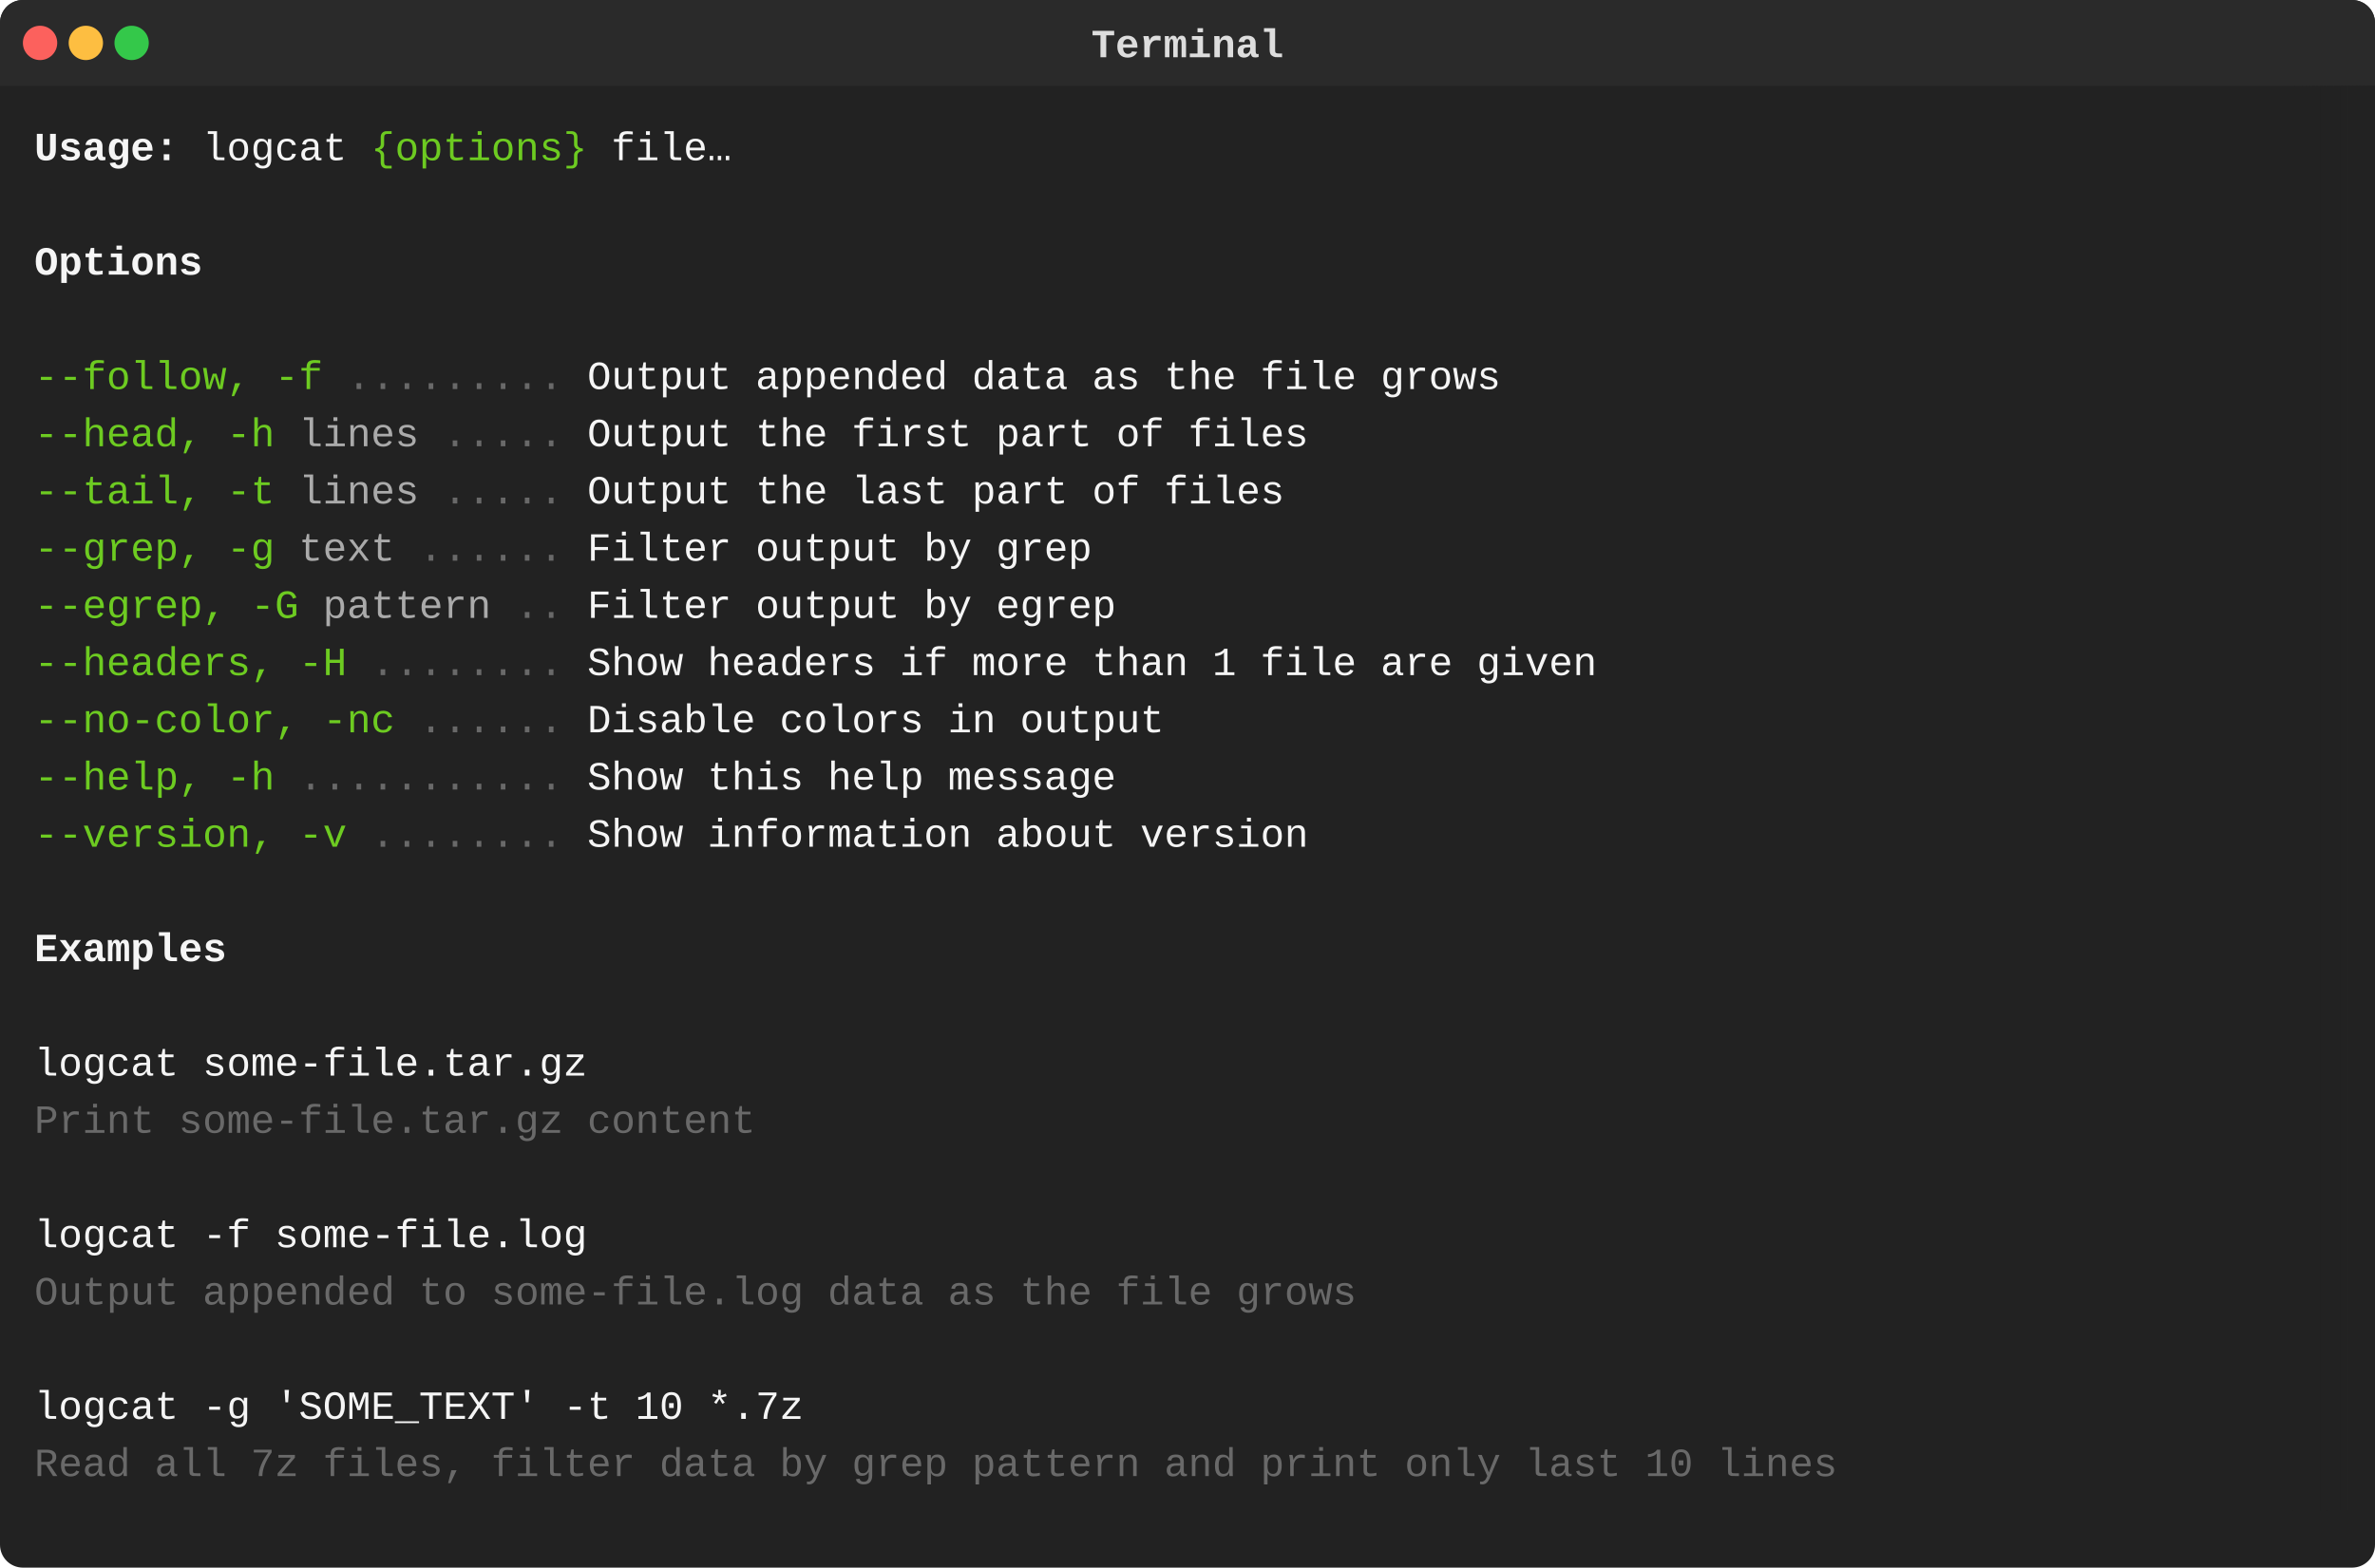
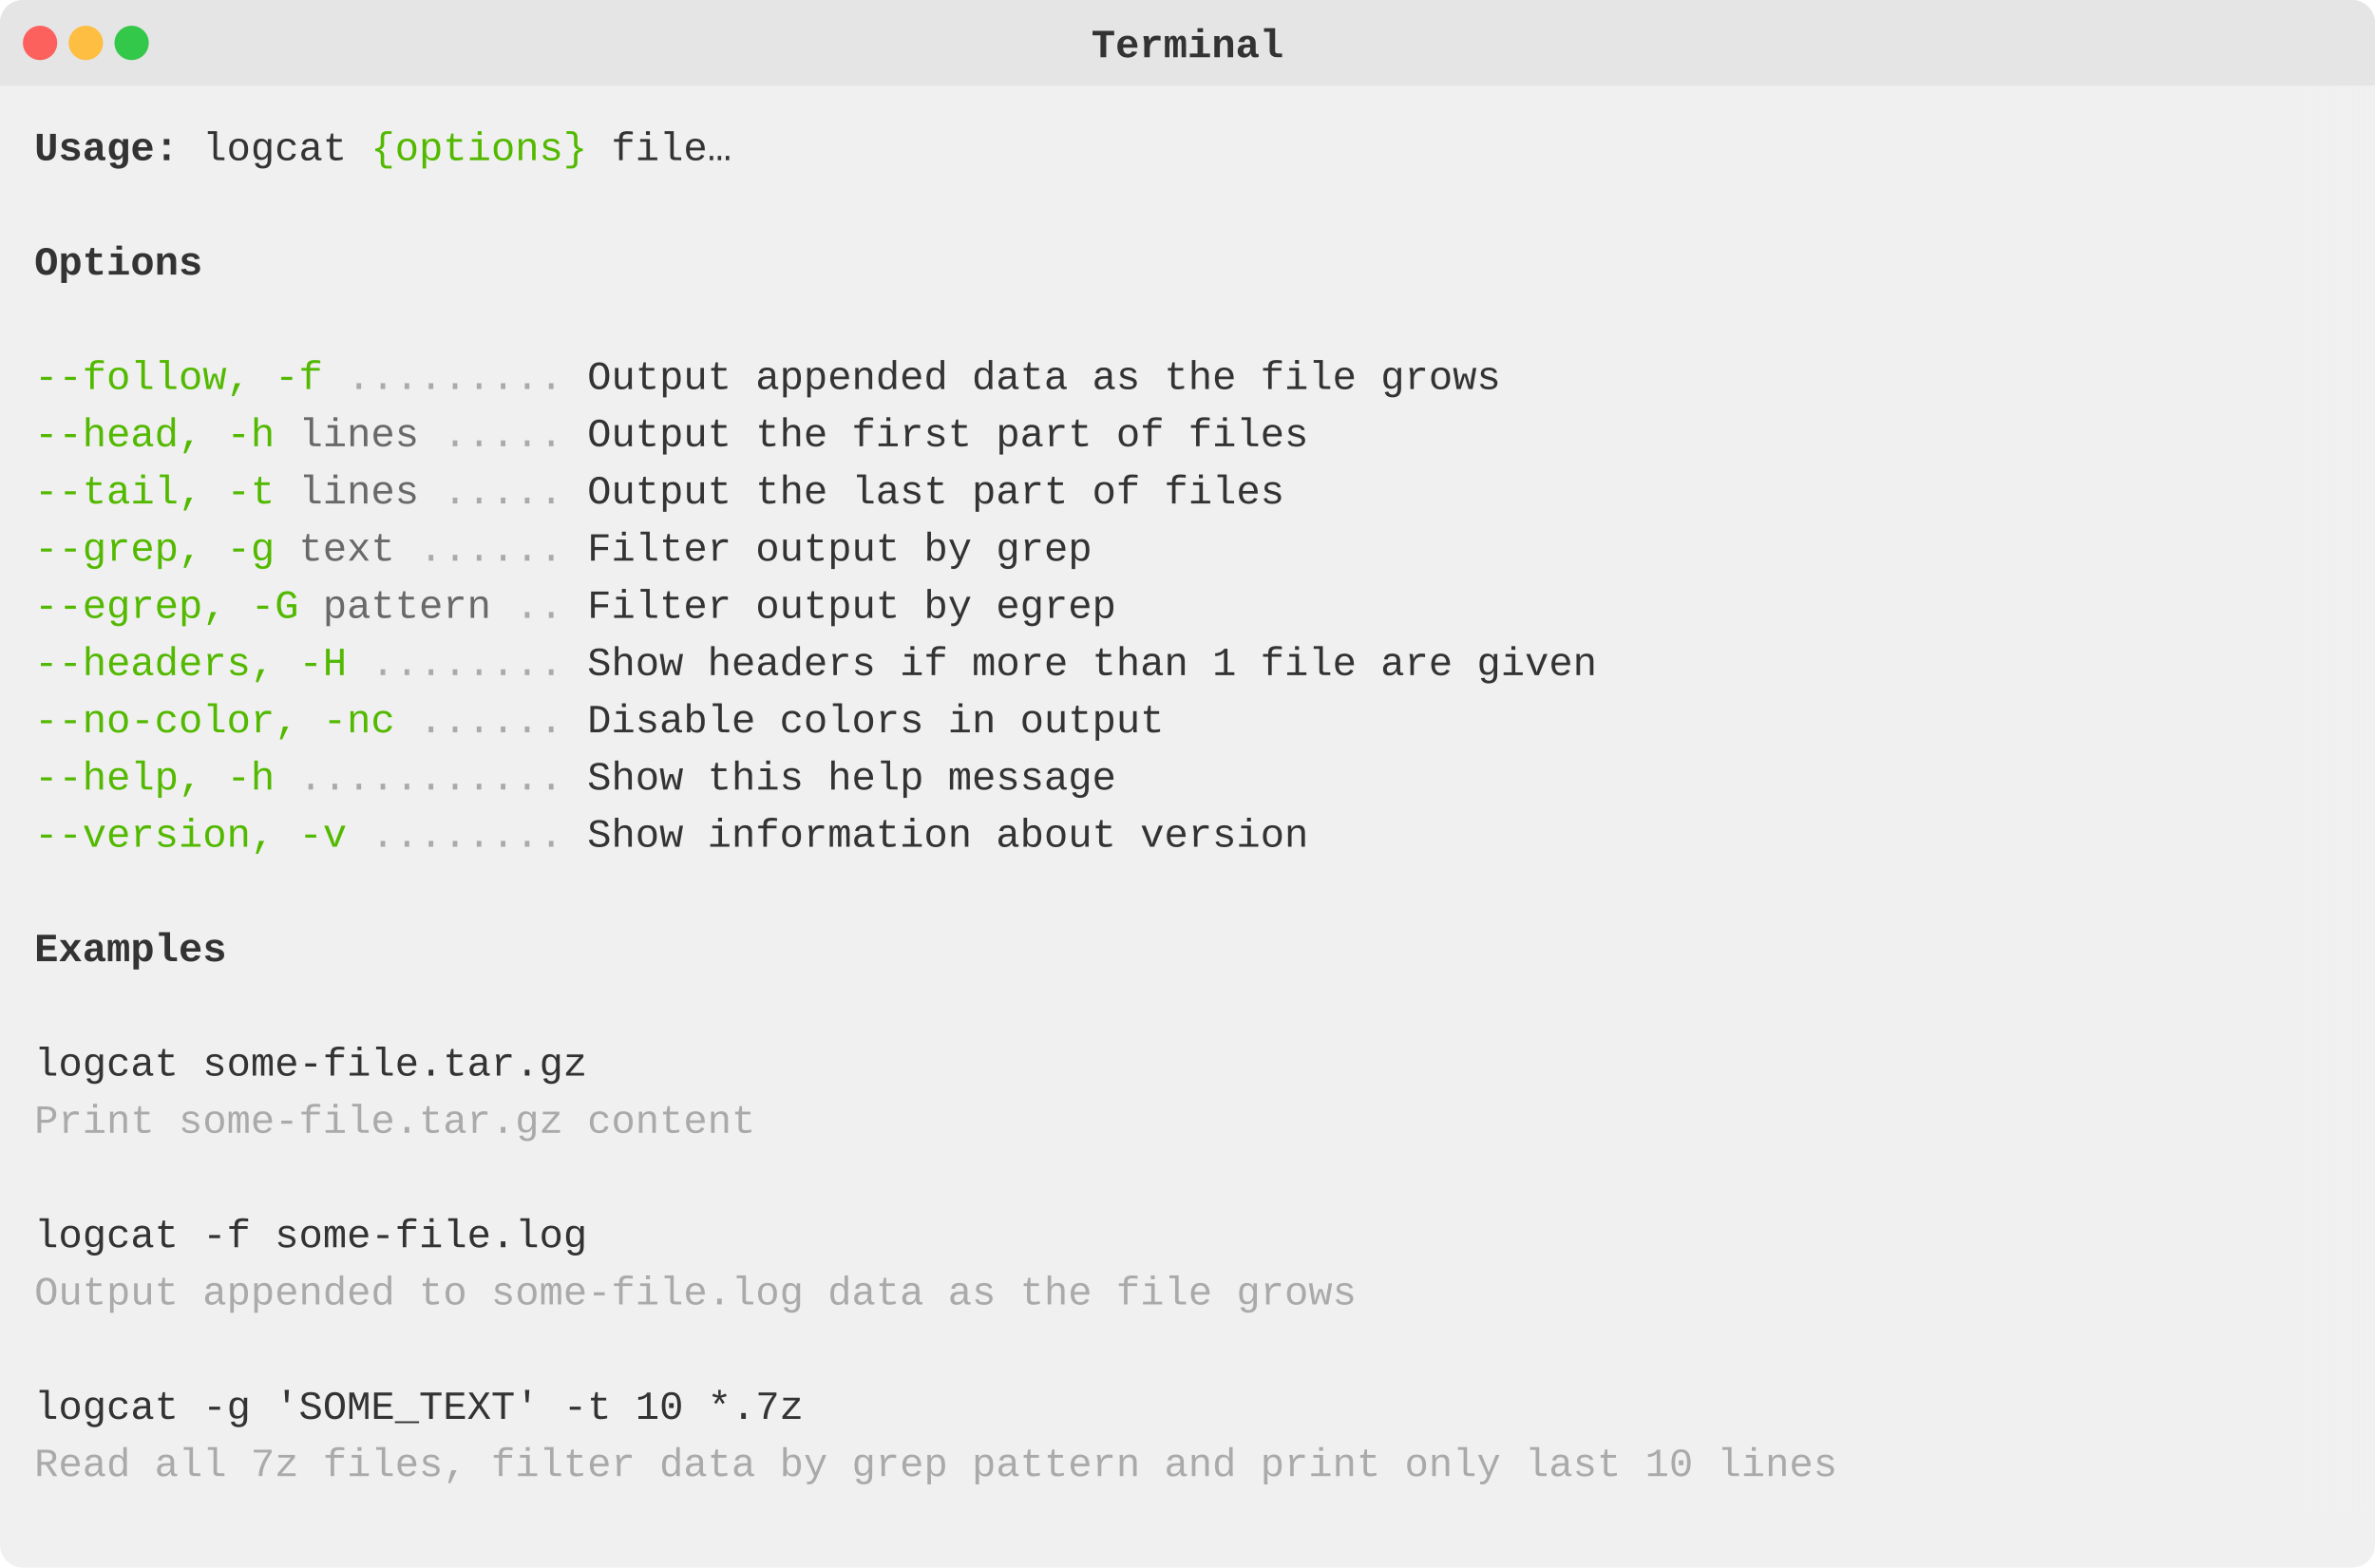
<svg xmlns="http://www.w3.org/2000/svg" width="830" height="548" viewBox="0 0 830 548" fill="none">
  <defs>
    <linearGradient id="fog" x1="0" x2="1" y1="0" y2="0">
      <stop offset="0%" class="bg" stop-opacity="0" />
      <stop offset="98%" class="bg" stop-opacity="1" />
    </linearGradient>
  </defs>
  <style>
    text { font-family: ui-monospace, 'JetBrains Mono', 'Fira Code', 'Iosevka', SFMono-Regular, 'SF Mono', Menlo, Consolas, 'Liberation Mono', monospace; font-size: 14px; font-display: swap; white-space: pre; }
    tspan { white-space: pre; }

    .bold { font-weight: bold; }
    .italic { font-style: italic; }
    .underline { text-decoration-line: underline; }
    .dim { opacity: 0.75; }
    .terminal { font-weight: bold; }

+     text { fill: #333; }
+     .terminal { fill: #333; }
+     .bg { fill: #F0F0F0; stop-color: #F0F0F0; }
+     .window { fill: #E5E5E5; }
+     tspan.r { fill: #BA0000; }
+     tspan.g { fill: #53B900; }
+     tspan.y { fill: #BA9B00; }
+     tspan.b { fill: #0060BA; }
+     tspan.m { fill: #BA00AD; }
+     tspan.c { fill: #00B7BA; }
+     tspan.LG { fill: #696969; }
+     tspan.DG { fill: #AAA; }
+     tspan.R { fill: #EA4B4B; }
+     tspan.G { fill: #88DB43; }
+     tspan.Y { fill: #D3BA3B; }
+     tspan.B { fill: #3890E2; }
+     tspan.M { fill: #DB3BD0; }
+     tspan.C { fill: #39D8DB; }
+     tspan.W { fill: #BEBEBE; }
+     ::-moz-selection { color: #222; fill: #222; background: #CCC; }
+     ::selection { color: #222; fill: #222; background: #CCC; }
+ 
+     @media (prefers-color-scheme: dark) {
    text { fill: #F5F5F5; }
    .terminal { fill: #DDD; }
    .bg { fill: #222; stop-color: #222; }
    .window { fill: #2A2A2A; }
    tspan.r { fill: #D22424; }
    tspan.g { fill: #6DCB21; }
    tspan.y { fill: #DAC425; }
    tspan.b { fill: #5C9AD8; }
    tspan.m { fill: #B6419E; }
    tspan.c { fill: #38AFC5; }
    tspan.LG { fill: #AAA; }
    tspan.DG { fill: #696969; }
    tspan.R { fill: #EF5A56; }
    tspan.G { fill: #49E471; }
    tspan.Y { fill: #E3E342; }
    tspan.B { fill: #7AAAE4; }
    tspan.M { fill: #B853D9; }
    tspan.C { fill: #5FD5DE; }
    tspan.W { fill: #BEBEBE; }
    ::-moz-selection { color: #CCC; fill: #CCC; background: #444; }
    ::selection { color: #CCC; fill: #CCC; background: #444; }
- 
+     }
  </style>
  <rect width="830" height="548" x="0" y="0" rx="8" ry="8" class="bg" />
  <path class="window" d="M8 0h814a8 8 0 0 1 8 8v22H0V8a8 8 0 0 1 8-8Z" shape="rect 0 0 830 30 8 8 0 0 1@c79e7e5e" />
  <circle r="6" cx="14" cy="15" fill="#FC615D" />
  <circle r="6" cx="30" cy="15" fill="#FDBE41" />
  <circle r="6" cx="46" cy="15" fill="#34C84A" />
  <text x="50%" y="20" text-anchor="middle">
    <tspan class="terminal">Terminal</tspan>
  </text>
  <text x="12" y="56">
    <tspan class="bold">Usage:</tspan> logcat <tspan class="g">{options}</tspan> file…</text>
  <text x="12" y="96">
    <tspan class="bold">Options</tspan>
  </text>
  <text x="12" y="136">
    <tspan class="g">--follow, -f</tspan>
    <tspan class="DG">.........</tspan> Output appended data as the file grows</text>
  <text x="12" y="156">
    <tspan class="g">--head, -h</tspan>
    <tspan class="LG">lines</tspan>
    <tspan class="DG">.....</tspan> Output the first part of files</text>
  <text x="12" y="176">
    <tspan class="g">--tail, -t</tspan>
    <tspan class="LG">lines</tspan>
    <tspan class="DG">.....</tspan> Output the last part of files</text>
  <text x="12" y="196">
    <tspan class="g">--grep, -g</tspan>
    <tspan class="LG">text</tspan>
    <tspan class="DG">......</tspan> Filter output by grep</text>
  <text x="12" y="216">
    <tspan class="g">--egrep, -G</tspan>
    <tspan class="LG">pattern</tspan>
    <tspan class="DG">..</tspan> Filter output by egrep</text>
  <text x="12" y="236">
    <tspan class="g">--headers, -H</tspan>
    <tspan class="DG">........</tspan> Show headers if more than 1 file are given</text>
  <text x="12" y="256">
    <tspan class="g">--no-color, -nc</tspan>
    <tspan class="DG">......</tspan> Disable colors in output</text>
  <text x="12" y="276">
    <tspan class="g">--help, -h</tspan>
    <tspan class="DG">...........</tspan> Show this help message</text>
  <text x="12" y="296">
    <tspan class="g">--version, -v</tspan>
    <tspan class="DG">........</tspan> Show information about version</text>
  <text x="12" y="336">
    <tspan class="bold">Examples</tspan>
  </text>
  <text x="12" y="376">  logcat some-file.tar.gz</text>
  <text x="12" y="396">
    <tspan class="DG">  Print some-file.tar.gz content</tspan>
  </text>
  <text x="12" y="436">  logcat -f some-file.log</text>
  <text x="12" y="456">
    <tspan class="DG">  Output appended to some-file.log data as the file grows</tspan>
  </text>
  <text x="12" y="496">  logcat -g 'SOME_TEXT' -t 10 *.7z</text>
  <text x="12" y="516">
    <tspan class="DG">  Read all 7z files, filter data by grep pattern and print only last 10 lines</tspan>
  </text>
  <rect x="800" y="30" width="30.3" height="498" fill="url(#fog)" />
</svg>
